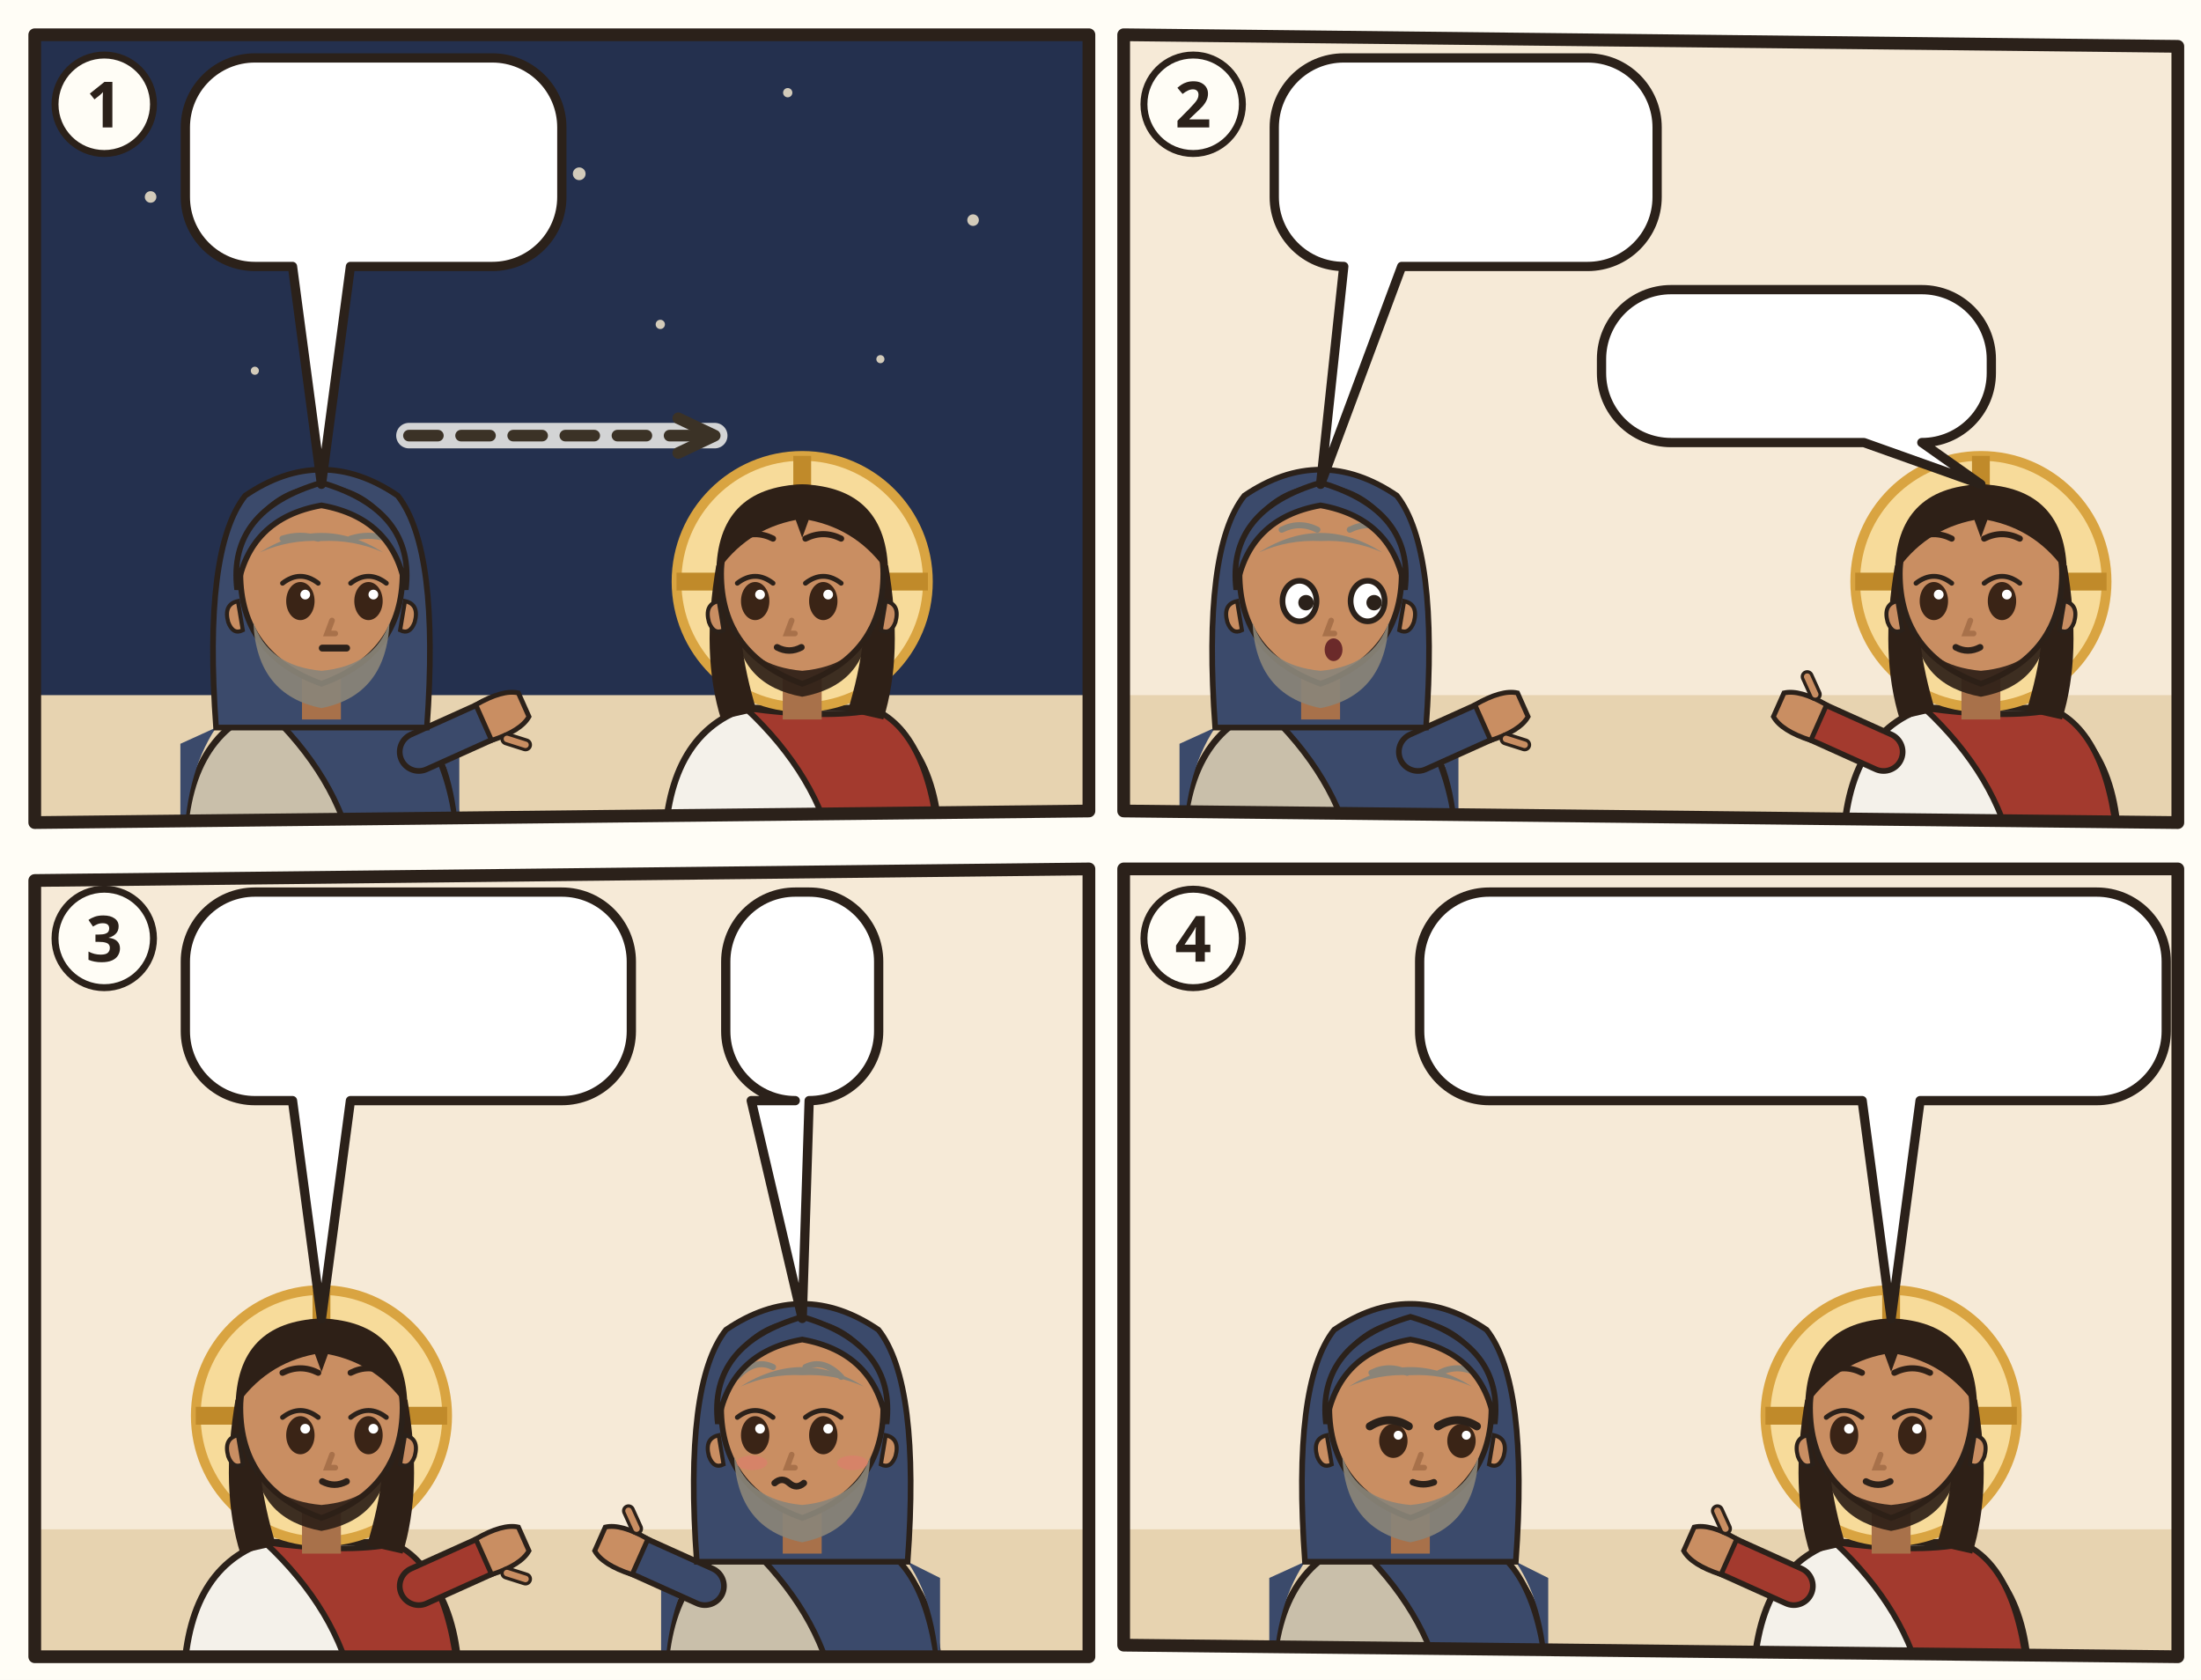
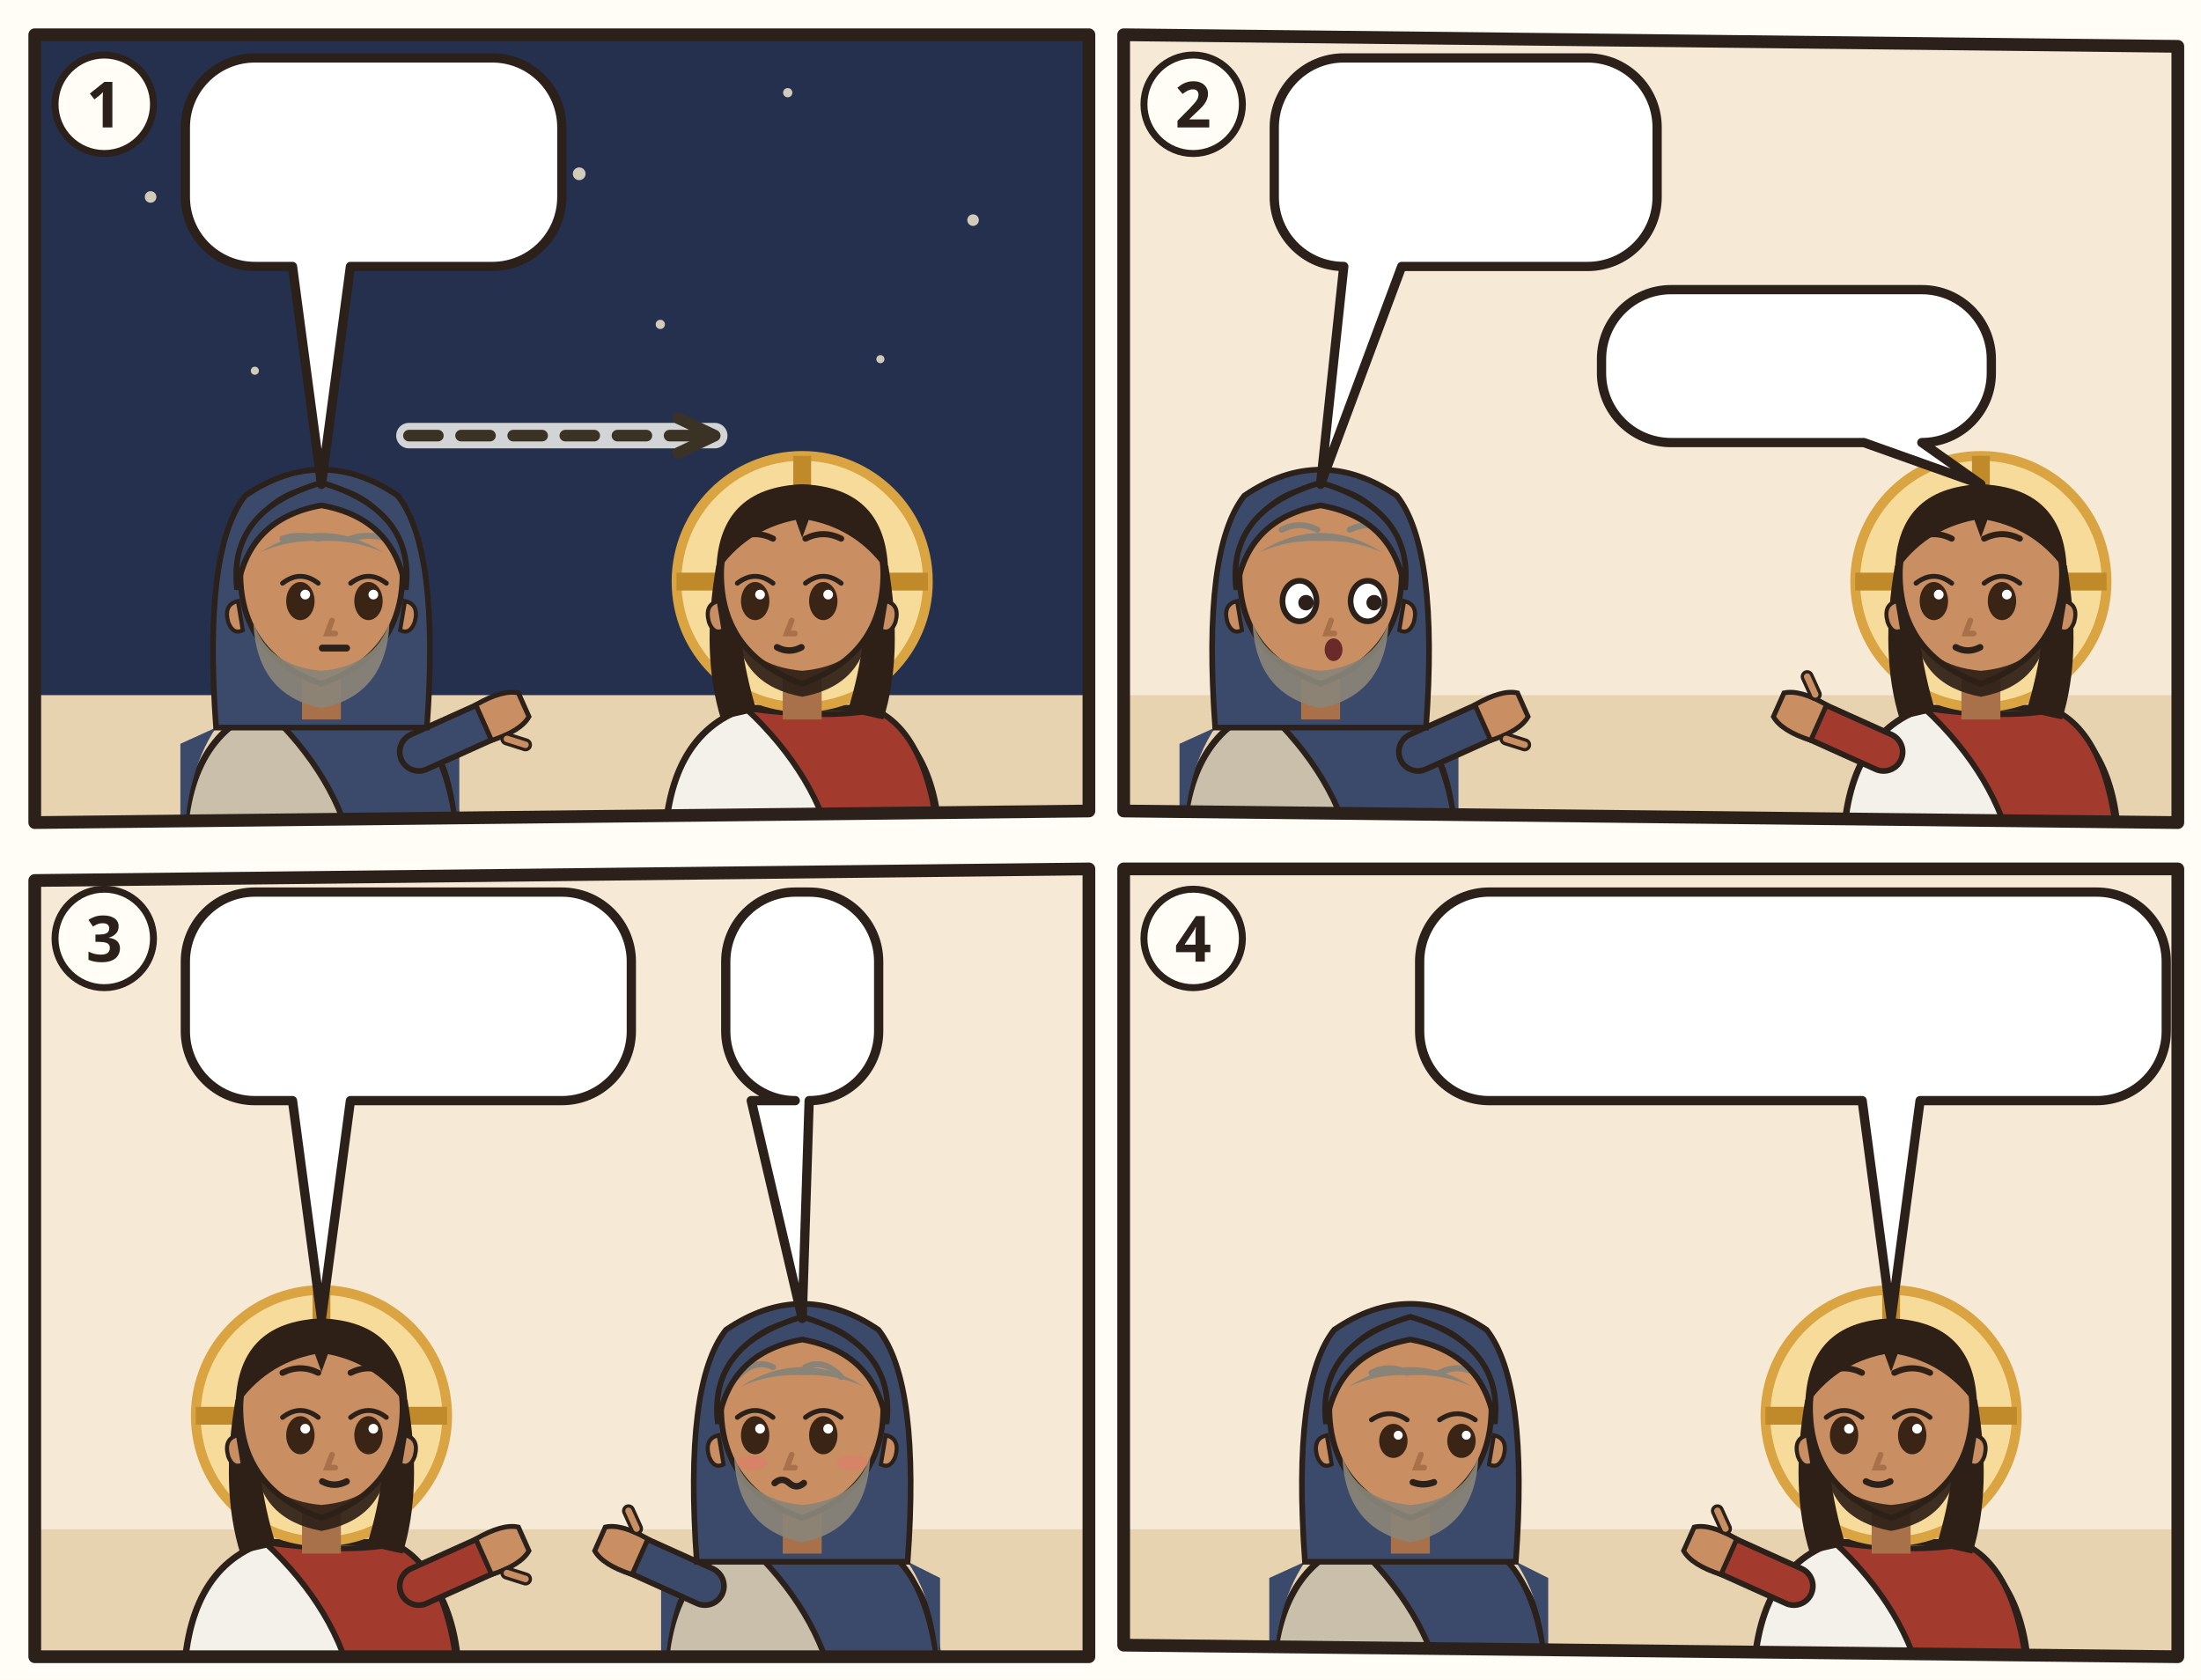
<svg xmlns="http://www.w3.org/2000/svg" viewBox="0 0 380 290">
  <rect width="380" height="290" fill="#FFFDF6" />
  <g transform="translate(4 4)">
    <clipPath id="an-cp-jhn-003-001-015-1">
      <polygon points="2,2 184,2 184,136 2,138" />
    </clipPath>
    <g clip-path="url(#an-cp-jhn-003-001-015-1)">
      <polygon points="2,2 184,2 184,136 2,138" fill="#F6EAD7" />
      <rect x="0" y="0" width="186" height="118" fill="#24304E" />
      <circle cx="22" cy="30" r="1" fill="#F2E6CC" opacity=".85" />
      <circle cx="58" cy="14" r="0.8" fill="#F2E6CC" opacity=".85" />
      <circle cx="96" cy="26" r="1.1" fill="#F2E6CC" opacity=".85" />
      <circle cx="132" cy="12" r="0.8" fill="#F2E6CC" opacity=".85" />
      <circle cx="164" cy="34" r="1" fill="#F2E6CC" opacity=".85" />
      <circle cx="148" cy="58" r="0.7" fill="#F2E6CC" opacity=".85" />
      <circle cx="40" cy="60" r="0.7" fill="#F2E6CC" opacity=".85" />
      <circle cx="110" cy="52" r="0.8" fill="#F2E6CC" opacity=".85" />
      <path d="M0 116h186v24H0z" fill="#E7D3B0" />
      <g transform="translate(51.5 96.4) scale(1.4)">
        <path d="M-17 34Q-17 19-7 15.6L7 15.6Q17 19 17 34z" fill="#C9BFAA" stroke="#2B211A" stroke-width=".8" />
        <path d="M-7 15.6Q3 17 9 15.8Q16 19 17 34L4 34Q2 24-7 15.6z" fill="#3B4A6B" stroke="#2B211A" stroke-width=".7" />
        <path d="M-13 18Q-17 24-17 34h-.4V20zM13 18Q17 24 17 34V20z" fill="#3B4A6B" />
        <path d="M12 21L21.1 16.9" stroke="#2B211A" stroke-width="5.4" stroke-linecap="round" />
        <path d="M12 21L21.1 16.9" stroke="#3B4A6B" stroke-width="4" stroke-linecap="round" />
        <g transform="translate(21.1 16.9) rotate(66)">
          <path d="M-2.4 1.2Q-2.8-2.6-1.6-4.2h3.2Q2.8-2.6 2.4 1.2z" fill="#C98E62" stroke="#2B211A" stroke-width=".6" />
          <path d="M3 -.6l1.6-1.8" stroke="#2B211A" stroke-width="1.6" stroke-linecap="round" />
          <path d="M3 -.6l1.6-1.8" stroke="#C98E62" stroke-width=".8" stroke-linecap="round" />
        </g>
        <path d="M-13 18Q-14.6-4-9.4-10.6Q0-17 9.4-10.6Q14.6-4 13 18z" fill="#3B4A6B" stroke="#2B211A" stroke-width=".7" />
        <path d="M-2.4 11h4.8v6h-4.8z" fill="#A8714A" />
        <path d="M-10 -1Q-10 9 0 12.6Q10 9 10 -1A10 10.6 0 0 0 -10 -1z" fill="#C98E62" stroke="#2B211A" stroke-width=".7" />
        <path d="M10.3 2.4q1.8.4 1.2 2.6-.6 1.6-1.8 1z M-10.3 2.4q-1.8.4-1.2 2.6.6 1.6 1.8 1z" fill="#C98E62" stroke="#2B211A" stroke-width=".5" />
        <path d="M-8.4 5Q-8 14 0 15.6Q8 14 8.4 5Q6.6 10.4 0 11Q-6.6 10.4-8.4 5z" fill="#8A8478" opacity=".92" />
        <ellipse cx="-2.6" cy="2.4" rx="1.75" ry="2.35" fill="#3A2416" />
        <path d="M-4.8 0.2Q-2.6 -1.5 -0.4 0.2" fill="none" stroke="#2B211A" stroke-width=".6" stroke-linecap="round" />
        <circle cx="-2.0" cy="1.6" r=".6" fill="#FFF" />
        <ellipse cx="5.8" cy="2.4" rx="1.75" ry="2.35" fill="#3A2416" />
        <path d="M3.6 0.2Q5.8 -1.5 8.0 0.2" fill="none" stroke="#2B211A" stroke-width=".6" stroke-linecap="round" />
        <circle cx="6.4" cy="1.6" r=".6" fill="#FFF" />
        <path d="M-4.8 -5.3Q-2.6 -6.0 -0.4 -5.3M3.6 -5.3Q5.8 -6.0 8.0 -5.3" fill="none" stroke="#8A8478" stroke-width=".75" stroke-linecap="round" />
        <path d="M1.3 4.8l-.6 1.6h1" fill="none" stroke="#A8714A" stroke-width=".7" stroke-linecap="round" />
        <path d="M0.1 8.2h3" stroke="#2B211A" stroke-width=".85" stroke-linecap="round" />
        <path d="M-7.6-3.6Q0-8.4 7.6-3.6Q4-5.2 0-5Q-4-5.2-7.6-3.6z" fill="#8A8478" />
        <path d="M-10.4 1Q-11.6-8.8 0-12.2Q11.6-8.8 10.4 1Q9-7.8 0-9.4Q-9-7.8-10.4 1z" fill="#3B4A6B" stroke="#2B211A" stroke-width=".7" />
        <use href="#an-a-lampe" x="1" y="16" width="14" height="14" />
      </g>
      <g transform="translate(134.5 96.4) scale(1.4)">
        <path d="M-17 34Q-17 19-7 15.6L7 15.6Q17 19 17 34z" fill="#F4F1EA" stroke="#2B211A" stroke-width=".8" />
        <path d="M-7 15.6Q3 17 9 15.8Q16 19 17 34L4 34Q2 24-7 15.6z" fill="#A33A2E" stroke="#2B211A" stroke-width=".7" />
        <circle r="15.5" fill="#F7DB9A" stroke="#D9A441" stroke-width="1.2" />
        <path d="M0-15.5v5M-15.5 0h5M15.5 0h-5" stroke="#C08A2A" stroke-width="2.2" />
        <path d="M-10.6 -2Q-12.5 9-10 17L-5.6 16Q-8.4 7-7.6-1z M10.6 -2Q12.5 9 10 17L5.6 16Q8.4 7 7.6-1z" fill="#2E2017" />
        <path d="M-2.4 11h4.8v6h-4.8z" fill="#A8714A" />
        <path d="M-10 -1Q-10 9 0 12.6Q10 9 10 -1A10 10.6 0 0 0 -10 -1z" fill="#C98E62" stroke="#2B211A" stroke-width=".7" />
        <path d="M10.3 2.4q1.8.4 1.2 2.6-.6 1.6-1.8 1z M-10.3 2.4q-1.8.4-1.2 2.6.6 1.6 1.8 1z" fill="#C98E62" stroke="#2B211A" stroke-width=".5" />
        <path d="M-8.2 5.6Q-7.6 12.8 0 14.2Q7.6 12.8 8.2 5.6Q6.6 10.4 0 11Q-6.6 10.4-8.2 5.6z" fill="#2E2017" opacity=".92" />
        <ellipse cx="-5.8" cy="2.4" rx="1.75" ry="2.35" fill="#3A2416" />
        <path d="M-8.0 0.2Q-5.8 -1.5 -3.6 0.2" fill="none" stroke="#2B211A" stroke-width=".6" stroke-linecap="round" />
        <circle cx="-5.2" cy="1.6" r=".6" fill="#FFF" />
        <ellipse cx="2.6" cy="2.4" rx="1.75" ry="2.35" fill="#3A2416" />
        <path d="M0.4 0.2Q2.6 -1.5 4.8 0.2" fill="none" stroke="#2B211A" stroke-width=".6" stroke-linecap="round" />
        <circle cx="3.2" cy="1.6" r=".6" fill="#FFF" />
        <path d="M-8.0 -5.3Q-5.8 -6.4 -3.6 -5.3M0.4 -5.3Q2.6 -6.4 4.8 -5.3" fill="none" stroke="#2E2017" stroke-width=".75" stroke-linecap="round" />
        <path d="M-1.3 4.8l-.6 1.6h1" fill="none" stroke="#A8714A" stroke-width=".7" stroke-linecap="round" />
        <path d="M-3.1 8.1Q-1.6 8.9 -0.1 8.1" fill="none" stroke="#2B211A" stroke-width=".8" stroke-linecap="round" />
        <path d="M-10.6-1Q-10.5-11.6 0-12Q10.5-11.6 10.6-1Q7-6.4 .8-7.6L0-5.4-.8-7.6Q-7-6.4-10.6-1z" fill="#2E2017" />
      </g>
      <path d="M66.6 71.2Q93.0 71.2 119.4 71.2" fill="none" stroke="#FFFDF6" stroke-width="4.4" stroke-linecap="round" opacity=".8" />
      <path d="M66.6 71.2Q93.0 71.2 119.4 71.2" fill="none" stroke="#3B3226" stroke-width="2" stroke-dasharray="5 4" stroke-linecap="round" />
      <path d="M113.1 74.2L119.4 71.2L113.1 68.2" fill="none" stroke="#3B3226" stroke-width="2" stroke-linecap="round" stroke-linejoin="round" />
      <g>
        <path d="M40 6H81A12 12 0 0 1 93 18V30A12 12 0 0 1 81 42L56.5 42L51.5 79.6L46.5 42H40A12 12 0 0 1 28 30V18A12 12 0 0 1 40 6Z" fill="#FFFFFF" stroke="#2B211A" stroke-width="1.6" stroke-linejoin="round" />
        <use href="#an-zeichen" x="34" y="12" width="24.0" height="24" />
        <use href="#an-gott" x="63.0" y="12" width="24.0" height="24" />
      </g>
      <use href="#an-z-nacht" x="20" y="46" width="12.0" height="12.0" />
    </g>
    <polygon points="2,2 184,2 184,136 2,138" fill="none" stroke="#2B211A" stroke-width="2.2" stroke-linejoin="round" />
    <circle cx="14" cy="14" r="8.5" fill="#FFFDF6" stroke="#2B211A" stroke-width="1.2" />
    <text x="14" y="18" text-anchor="middle" font-family="sans-serif" font-size="11" font-weight="700" fill="#2B211A">1</text>
  </g>
  <g transform="translate(192 4)">
    <clipPath id="an-cp-jhn-003-001-015-2">
      <polygon points="2,2 184,4 184,138 2,136" />
    </clipPath>
    <g clip-path="url(#an-cp-jhn-003-001-015-2)">
      <polygon points="2,2 184,4 184,138 2,136" fill="#F6EAD7" />
      <path d="M0 116h186v24H0z" fill="#E7D3B0" />
      <g transform="translate(36 96.4) scale(1.4)">
        <path d="M-17 34Q-17 19-7 15.6L7 15.6Q17 19 17 34z" fill="#C9BFAA" stroke="#2B211A" stroke-width=".8" />
        <path d="M-7 15.6Q3 17 9 15.8Q16 19 17 34L4 34Q2 24-7 15.6z" fill="#3B4A6B" stroke="#2B211A" stroke-width=".7" />
        <path d="M-13 18Q-17 24-17 34h-.4V20zM13 18Q17 24 17 34V20z" fill="#3B4A6B" />
        <path d="M12 21L21.1 16.9" stroke="#2B211A" stroke-width="5.4" stroke-linecap="round" />
        <path d="M12 21L21.1 16.9" stroke="#3B4A6B" stroke-width="4" stroke-linecap="round" />
        <g transform="translate(21.1 16.9) rotate(66)">
          <path d="M-2.4 1.2Q-2.8-2.6-1.6-4.2h3.2Q2.8-2.6 2.4 1.2z" fill="#C98E62" stroke="#2B211A" stroke-width=".6" />
          <path d="M3 -.6l1.6-1.8" stroke="#2B211A" stroke-width="1.6" stroke-linecap="round" />
          <path d="M3 -.6l1.6-1.8" stroke="#C98E62" stroke-width=".8" stroke-linecap="round" />
        </g>
        <path d="M-13 18Q-14.6-4-9.4-10.6Q0-17 9.4-10.6Q14.6-4 13 18z" fill="#3B4A6B" stroke="#2B211A" stroke-width=".7" />
        <path d="M-2.4 11h4.8v6h-4.8z" fill="#A8714A" />
        <path d="M-10 -1Q-10 9 0 12.6Q10 9 10 -1A10 10.6 0 0 0 -10 -1z" fill="#C98E62" stroke="#2B211A" stroke-width=".7" />
        <path d="M10.3 2.4q1.8.4 1.2 2.6-.6 1.6-1.8 1z M-10.3 2.4q-1.8.4-1.2 2.6.6 1.6 1.8 1z" fill="#C98E62" stroke="#2B211A" stroke-width=".5" />
        <path d="M-8.4 5Q-8 14 0 15.6Q8 14 8.4 5Q6.6 10.4 0 11Q-6.6 10.4-8.4 5z" fill="#8A8478" opacity=".92" />
        <ellipse cx="-2.6" cy="2.4" rx="2.1" ry="2.5" fill="#FFF" stroke="#2B211A" stroke-width=".7" />
        <circle cx="-1.8" cy="2.6" r=".95" fill="#2B211A" />
        <ellipse cx="5.8" cy="2.4" rx="2.1" ry="2.5" fill="#FFF" stroke="#2B211A" stroke-width=".7" />
        <circle cx="6.6" cy="2.6" r=".95" fill="#2B211A" />
        <path d="M-4.8 -6.4Q-2.6 -7.5 -0.4 -6.4M3.6 -6.4Q5.8 -7.5 8.0 -6.4" fill="none" stroke="#8A8478" stroke-width=".75" stroke-linecap="round" />
        <path d="M1.3 4.8l-.6 1.6h1" fill="none" stroke="#A8714A" stroke-width=".7" stroke-linecap="round" />
        <ellipse cx="1.6" cy="8.4" rx="1.1" ry="1.4" fill="#6B2A2A" />
        <path d="M-7.6-3.6Q0-8.4 7.6-3.6Q4-5.2 0-5Q-4-5.2-7.6-3.6z" fill="#8A8478" />
        <path d="M-10.4 1Q-11.6-8.8 0-12.2Q11.6-8.8 10.4 1Q9-7.8 0-9.4Q-9-7.8-10.4 1z" fill="#3B4A6B" stroke="#2B211A" stroke-width=".7" />
        <use href="#an-a-lampe" x="1" y="16" width="14" height="14" />
      </g>
      <g transform="translate(150 96.4) scale(1.4)">
        <path d="M-17 34Q-17 19-7 15.6L7 15.6Q17 19 17 34z" fill="#F4F1EA" stroke="#2B211A" stroke-width=".8" />
        <path d="M-7 15.6Q3 17 9 15.8Q16 19 17 34L4 34Q2 24-7 15.6z" fill="#A33A2E" stroke="#2B211A" stroke-width=".7" />
        <path d="M-12 21L-21.1 16.9" stroke="#2B211A" stroke-width="5.4" stroke-linecap="round" />
        <path d="M-12 21L-21.1 16.9" stroke="#A33A2E" stroke-width="4" stroke-linecap="round" />
        <g transform="translate(-21.1 16.9) rotate(294)">
          <path d="M-2.4 1.2Q-2.8-2.6-1.6-4.2h3.2Q2.8-2.6 2.4 1.2z" fill="#C98E62" stroke="#2B211A" stroke-width=".6" />
          <path d="M3 -.6l1.6-1.8" stroke="#2B211A" stroke-width="1.6" stroke-linecap="round" />
          <path d="M3 -.6l1.6-1.8" stroke="#C98E62" stroke-width=".8" stroke-linecap="round" />
        </g>
        <circle r="15.5" fill="#F7DB9A" stroke="#D9A441" stroke-width="1.2" />
        <path d="M0-15.5v5M-15.5 0h5M15.5 0h-5" stroke="#C08A2A" stroke-width="2.2" />
        <path d="M-10.6 -2Q-12.5 9-10 17L-5.6 16Q-8.4 7-7.6-1z M10.6 -2Q12.5 9 10 17L5.6 16Q8.4 7 7.6-1z" fill="#2E2017" />
        <path d="M-2.4 11h4.8v6h-4.8z" fill="#A8714A" />
        <path d="M-10 -1Q-10 9 0 12.6Q10 9 10 -1A10 10.6 0 0 0 -10 -1z" fill="#C98E62" stroke="#2B211A" stroke-width=".7" />
        <path d="M10.3 2.4q1.8.4 1.2 2.6-.6 1.6-1.8 1z M-10.3 2.4q-1.8.4-1.2 2.6.6 1.6 1.8 1z" fill="#C98E62" stroke="#2B211A" stroke-width=".5" />
        <path d="M-8.2 5.6Q-7.6 12.8 0 14.2Q7.6 12.8 8.2 5.6Q6.6 10.4 0 11Q-6.6 10.4-8.2 5.6z" fill="#2E2017" opacity=".92" />
        <ellipse cx="-5.8" cy="2.4" rx="1.75" ry="2.35" fill="#3A2416" />
        <path d="M-8.0 0.2Q-5.8 -1.5 -3.6 0.2" fill="none" stroke="#2B211A" stroke-width=".6" stroke-linecap="round" />
        <circle cx="-5.2" cy="1.6" r=".6" fill="#FFF" />
        <ellipse cx="2.6" cy="2.4" rx="1.75" ry="2.35" fill="#3A2416" />
        <path d="M0.4 0.2Q2.6 -1.5 4.8 0.2" fill="none" stroke="#2B211A" stroke-width=".6" stroke-linecap="round" />
        <circle cx="3.2" cy="1.6" r=".6" fill="#FFF" />
        <path d="M-8.0 -5.3Q-5.8 -6.4 -3.6 -5.3M0.4 -5.3Q2.6 -6.4 4.8 -5.3" fill="none" stroke="#2E2017" stroke-width=".75" stroke-linecap="round" />
        <path d="M-1.3 4.8l-.6 1.6h1" fill="none" stroke="#A8714A" stroke-width=".7" stroke-linecap="round" />
        <path d="M-3.1 8.1Q-1.6 8.9 -0.1 8.1" fill="none" stroke="#2B211A" stroke-width=".8" stroke-linecap="round" />
        <path d="M-10.6-1Q-10.5-11.6 0-12Q10.5-11.6 10.6-1Q7-6.4 .8-7.6L0-5.4-.8-7.6Q-7-6.4-10.6-1z" fill="#2E2017" />
      </g>
      <g>
        <path d="M40 6H82.1A12 12 0 0 1 94.1 18V30A12 12 0 0 1 82.1 42L50 42L36 79.6L40 42H40A12 12 0 0 1 28 30V18A12 12 0 0 1 40 6Z" fill="#FFFFFF" stroke="#2B211A" stroke-width="1.6" stroke-linejoin="round" />
        <use href="#an-z-geburt" x="34" y="12" width="34.7" height="24" />
        <use href="#an-z-frage" x="73.7" y="12" width="14.4" height="24" />
      </g>
      <g>
        <path d="M96.5 46H139.8A12 12 0 0 1 151.8 58V60.4A12 12 0 0 1 139.8 72.4L139.8 72.4L150 79.6L129.8 72.4H96.5A12 12 0 0 1 84.5 60.4V58A12 12 0 0 1 96.5 46Z" fill="#FFFFFF" stroke="#2B211A" stroke-width="1.6" stroke-linejoin="round" />
        <use href="#an-z-wasser" x="90.5" y="52" width="10.1" height="14.4" />
        <use href="#an-geist" x="105.6" y="52" width="14.4" height="14.4" />
        <use href="#an-z-geburt" x="125.0" y="52" width="20.8" height="14.4" />
      </g>
    </g>
    <polygon points="2,2 184,4 184,138 2,136" fill="none" stroke="#2B211A" stroke-width="2.2" stroke-linejoin="round" />
    <circle cx="14" cy="14" r="8.5" fill="#FFFDF6" stroke="#2B211A" stroke-width="1.2" />
    <text x="14" y="18" text-anchor="middle" font-family="sans-serif" font-size="11" font-weight="700" fill="#2B211A">2</text>
  </g>
  <g transform="translate(4 148)">
    <clipPath id="an-cp-jhn-003-001-015-3">
      <polygon points="2,4 184,2 184,138 2,138" />
    </clipPath>
    <g clip-path="url(#an-cp-jhn-003-001-015-3)">
      <polygon points="2,4 184,2 184,138 2,138" fill="#F6EAD7" />
      <path d="M0 116h186v24H0z" fill="#E7D3B0" />
      <g transform="translate(134.5 96.4) scale(1.4)">
        <path d="M-17 34Q-17 19-7 15.6L7 15.6Q17 19 17 34z" fill="#C9BFAA" stroke="#2B211A" stroke-width=".8" />
        <path d="M-7 15.6Q3 17 9 15.8Q16 19 17 34L4 34Q2 24-7 15.6z" fill="#3B4A6B" stroke="#2B211A" stroke-width=".7" />
        <path d="M-13 18Q-17 24-17 34h-.4V20zM13 18Q17 24 17 34V20z" fill="#3B4A6B" />
        <path d="M-12 21L-21.1 16.9" stroke="#2B211A" stroke-width="5.4" stroke-linecap="round" />
        <path d="M-12 21L-21.1 16.9" stroke="#3B4A6B" stroke-width="4" stroke-linecap="round" />
        <g transform="translate(-21.1 16.9) rotate(294)">
          <path d="M-2.4 1.2Q-2.8-2.6-1.6-4.2h3.2Q2.8-2.6 2.4 1.2z" fill="#C98E62" stroke="#2B211A" stroke-width=".6" />
          <path d="M3 -.6l1.6-1.8" stroke="#2B211A" stroke-width="1.6" stroke-linecap="round" />
          <path d="M3 -.6l1.6-1.8" stroke="#C98E62" stroke-width=".8" stroke-linecap="round" />
        </g>
        <path d="M-13 18Q-14.6-4-9.4-10.6Q0-17 9.4-10.6Q14.6-4 13 18z" fill="#3B4A6B" stroke="#2B211A" stroke-width=".7" />
        <path d="M-2.4 11h4.8v6h-4.8z" fill="#A8714A" />
        <path d="M-10 -1Q-10 9 0 12.6Q10 9 10 -1A10 10.6 0 0 0 -10 -1z" fill="#C98E62" stroke="#2B211A" stroke-width=".7" />
        <path d="M10.3 2.4q1.8.4 1.2 2.6-.6 1.6-1.8 1z M-10.3 2.4q-1.8.4-1.2 2.6.6 1.6 1.8 1z" fill="#C98E62" stroke="#2B211A" stroke-width=".5" />
        <path d="M-8.4 5Q-8 14 0 15.6Q8 14 8.4 5Q6.6 10.4 0 11Q-6.6 10.4-8.4 5z" fill="#8A8478" opacity=".92" />
        <ellipse cx="-5.8" cy="2.4" rx="1.75" ry="2.35" fill="#3A2416" />
        <path d="M-8.0 0.2Q-5.8 -1.5 -3.6 0.2" fill="none" stroke="#2B211A" stroke-width=".6" stroke-linecap="round" />
        <circle cx="-5.2" cy="1.6" r=".6" fill="#FFF" />
        <ellipse cx="2.6" cy="2.4" rx="1.75" ry="2.35" fill="#3A2416" />
        <path d="M0.4 0.2Q2.6 -1.5 4.8 0.2" fill="none" stroke="#2B211A" stroke-width=".6" stroke-linecap="round" />
        <circle cx="3.2" cy="1.6" r=".6" fill="#FFF" />
        <path d="M-8.0 -4.8Q-5.8 -7.1 -3.6 -6.0M0.4 -6.0Q2.6 -7.1 4.8 -4.8" fill="none" stroke="#8A8478" stroke-width=".75" stroke-linecap="round" />
        <path d="M-1.3 4.8l-.6 1.6h1" fill="none" stroke="#A8714A" stroke-width=".7" stroke-linecap="round" />
        <ellipse cx="-6.2" cy="5.8" rx="1.9" ry=".9" fill="#E07A6E" opacity=".55" />
        <ellipse cx="6.2" cy="5.8" rx="1.9" ry=".9" fill="#E07A6E" opacity=".55" />
        <path d="M-3.4 8.3q.9-.8 1.8 0t1.8 0" fill="none" stroke="#2B211A" stroke-width=".8" stroke-linecap="round" />
        <path d="M-7.6-3.6Q0-8.4 7.6-3.6Q4-5.2 0-5Q-4-5.2-7.6-3.6z" fill="#8A8478" />
        <path d="M-10.4 1Q-11.6-8.8 0-12.2Q11.6-8.8 10.4 1Q9-7.8 0-9.4Q-9-7.8-10.4 1z" fill="#3B4A6B" stroke="#2B211A" stroke-width=".7" />
        <use href="#an-a-lampe" x="1" y="16" width="14" height="14" />
      </g>
      <g transform="translate(51.5 96.4) scale(1.4)">
        <path d="M-17 34Q-17 19-7 15.6L7 15.6Q17 19 17 34z" fill="#F4F1EA" stroke="#2B211A" stroke-width=".8" />
        <path d="M-7 15.6Q3 17 9 15.8Q16 19 17 34L4 34Q2 24-7 15.6z" fill="#A33A2E" stroke="#2B211A" stroke-width=".7" />
        <path d="M12 21L21.1 16.9" stroke="#2B211A" stroke-width="5.4" stroke-linecap="round" />
        <path d="M12 21L21.1 16.9" stroke="#A33A2E" stroke-width="4" stroke-linecap="round" />
        <g transform="translate(21.1 16.9) rotate(66)">
          <path d="M-2.4 1.2Q-2.8-2.6-1.6-4.2h3.2Q2.8-2.6 2.4 1.2z" fill="#C98E62" stroke="#2B211A" stroke-width=".6" />
          <path d="M3 -.6l1.6-1.8" stroke="#2B211A" stroke-width="1.6" stroke-linecap="round" />
          <path d="M3 -.6l1.6-1.8" stroke="#C98E62" stroke-width=".8" stroke-linecap="round" />
        </g>
        <circle r="15.5" fill="#F7DB9A" stroke="#D9A441" stroke-width="1.2" />
        <path d="M0-15.5v5M-15.5 0h5M15.5 0h-5" stroke="#C08A2A" stroke-width="2.2" />
        <path d="M-10.6 -2Q-12.5 9-10 17L-5.6 16Q-8.4 7-7.6-1z M10.6 -2Q12.5 9 10 17L5.6 16Q8.4 7 7.6-1z" fill="#2E2017" />
        <path d="M-2.4 11h4.8v6h-4.8z" fill="#A8714A" />
        <path d="M-10 -1Q-10 9 0 12.6Q10 9 10 -1A10 10.6 0 0 0 -10 -1z" fill="#C98E62" stroke="#2B211A" stroke-width=".7" />
        <path d="M10.3 2.4q1.8.4 1.2 2.6-.6 1.6-1.8 1z M-10.3 2.4q-1.8.4-1.2 2.6.6 1.6 1.8 1z" fill="#C98E62" stroke="#2B211A" stroke-width=".5" />
        <path d="M-8.2 5.6Q-7.6 12.8 0 14.2Q7.6 12.8 8.2 5.6Q6.6 10.4 0 11Q-6.6 10.4-8.2 5.6z" fill="#2E2017" opacity=".92" />
        <ellipse cx="-2.6" cy="2.4" rx="1.75" ry="2.35" fill="#3A2416" />
        <path d="M-4.8 0.2Q-2.6 -1.5 -0.4 0.2" fill="none" stroke="#2B211A" stroke-width=".6" stroke-linecap="round" />
        <circle cx="-2.0" cy="1.6" r=".6" fill="#FFF" />
        <ellipse cx="5.8" cy="2.4" rx="1.75" ry="2.35" fill="#3A2416" />
        <path d="M3.6 0.2Q5.8 -1.5 8.0 0.2" fill="none" stroke="#2B211A" stroke-width=".6" stroke-linecap="round" />
        <circle cx="6.4" cy="1.6" r=".6" fill="#FFF" />
        <path d="M-4.8 -5.3Q-2.6 -6.4 -0.4 -5.3M3.6 -5.3Q5.8 -6.4 8.0 -5.3" fill="none" stroke="#2E2017" stroke-width=".75" stroke-linecap="round" />
        <path d="M1.3 4.8l-.6 1.6h1" fill="none" stroke="#A8714A" stroke-width=".7" stroke-linecap="round" />
        <path d="M0.1 8.1Q1.6 8.9 3.1 8.1" fill="none" stroke="#2B211A" stroke-width=".8" stroke-linecap="round" />
        <path d="M-10.6-1Q-10.5-11.6 0-12Q10.5-11.6 10.6-1Q7-6.4 .8-7.6L0-5.4-.8-7.6Q-7-6.4-10.6-1z" fill="#2E2017" />
      </g>
      <use href="#an-z-nicht-verstehen" x="154.3" y="73.2" width="20" height="16" />
      <g>
        <path d="M40 6H93A12 12 0 0 1 105 18V30A12 12 0 0 1 93 42L56.5 42L51.5 79.6L46.5 42H40A12 12 0 0 1 28 30V18A12 12 0 0 1 40 6Z" fill="#FFFFFF" stroke="#2B211A" stroke-width="1.6" stroke-linejoin="round" />
        <use href="#an-z-wind" x="34" y="12" width="36.0" height="24" />
        <use href="#an-geist" x="75.0" y="12" width="24.0" height="24" />
      </g>
      <g>
        <path d="M133.3 6H135.7A12 12 0 0 1 147.7 18V30A12 12 0 0 1 135.7 42L135.7 42L134.5 79.6L125.7 42H133.3A12 12 0 0 1 121.3 30V18A12 12 0 0 1 133.3 6Z" fill="#FFFFFF" stroke="#2B211A" stroke-width="1.6" stroke-linejoin="round" />
        <use href="#an-z-frage" x="127.3" y="12" width="14.4" height="24" />
      </g>
    </g>
    <polygon points="2,4 184,2 184,138 2,138" fill="none" stroke="#2B211A" stroke-width="2.2" stroke-linejoin="round" />
    <circle cx="14" cy="14" r="8.5" fill="#FFFDF6" stroke="#2B211A" stroke-width="1.2" />
    <text x="14" y="18" text-anchor="middle" font-family="sans-serif" font-size="11" font-weight="700" fill="#2B211A">3</text>
  </g>
  <g transform="translate(192 148)">
    <clipPath id="an-cp-jhn-003-001-015-4">
      <polygon points="2,2 184,2 184,138 2,136" />
    </clipPath>
    <g clip-path="url(#an-cp-jhn-003-001-015-4)">
      <polygon points="2,2 184,2 184,138 2,136" fill="#F6EAD7" />
      <path d="M0 116h186v24H0z" fill="#E7D3B0" />
      <g transform="translate(51.5 96.4) scale(1.4)">
        <path d="M-17 34Q-17 19-7 15.6L7 15.6Q17 19 17 34z" fill="#C9BFAA" stroke="#2B211A" stroke-width=".8" />
        <path d="M-7 15.6Q3 17 9 15.8Q16 19 17 34L4 34Q2 24-7 15.6z" fill="#3B4A6B" stroke="#2B211A" stroke-width=".7" />
        <path d="M-13 18Q-17 24-17 34h-.4V20zM13 18Q17 24 17 34V20z" fill="#3B4A6B" />
        <path d="M-13 18Q-14.6-4-9.4-10.6Q0-17 9.4-10.6Q14.6-4 13 18z" fill="#3B4A6B" stroke="#2B211A" stroke-width=".7" />
        <path d="M-2.4 11h4.8v6h-4.8z" fill="#A8714A" />
        <path d="M-10 -1Q-10 9 0 12.6Q10 9 10 -1A10 10.6 0 0 0 -10 -1z" fill="#C98E62" stroke="#2B211A" stroke-width=".7" />
        <path d="M10.3 2.4q1.8.4 1.2 2.6-.6 1.6-1.8 1z M-10.3 2.4q-1.8.4-1.2 2.6.6 1.6 1.8 1z" fill="#C98E62" stroke="#2B211A" stroke-width=".5" />
        <path d="M-8.4 5Q-8 14 0 15.6Q8 14 8.4 5Q6.6 10.4 0 11Q-6.6 10.4-8.4 5z" fill="#8A8478" opacity=".92" />
        <ellipse cx="-2.1" cy="3.1" rx="1.75" ry="2.1" fill="#3A2416" />
-         <path d="M-5.0 1.3Q-2.6 -0.2 -0.2 1.3" fill="none" stroke="#2B211A" stroke-width="1" stroke-linecap="round" />
+         <path d="M-4.8 0.5Q-2.6 -1.0 -0.4 0.5" fill="none" stroke="#2B211A" stroke-width=".6" stroke-linecap="round" />
        <circle cx="-1.5" cy="2.4" r=".55" fill="#FFF" />
        <ellipse cx="6.3" cy="3.1" rx="1.75" ry="2.1" fill="#3A2416" />
-         <path d="M3.4 1.3Q5.8 -0.2 8.2 1.3" fill="none" stroke="#2B211A" stroke-width="1" stroke-linecap="round" />
+         <path d="M3.6 0.5Q5.8 -1.0 8.0 0.5" fill="none" stroke="#2B211A" stroke-width=".6" stroke-linecap="round" />
        <circle cx="6.9" cy="2.4" r=".55" fill="#FFF" />
        <path d="M-4.8 -5.3Q-2.6 -6.4 -0.4 -5.3M3.6 -5.3Q5.8 -6.4 8.0 -5.3" fill="none" stroke="#8A8478" stroke-width=".75" stroke-linecap="round" />
        <path d="M1.3 4.8l-.6 1.6h1" fill="none" stroke="#A8714A" stroke-width=".7" stroke-linecap="round" />
        <path d="M0.3 8.2Q1.6 8.7 2.9 8.2" fill="none" stroke="#2B211A" stroke-width=".8" stroke-linecap="round" />
        <path d="M-7.6-3.6Q0-8.4 7.6-3.6Q4-5.2 0-5Q-4-5.2-7.6-3.6z" fill="#8A8478" />
        <path d="M-10.4 1Q-11.6-8.8 0-12.2Q11.6-8.8 10.4 1Q9-7.8 0-9.4Q-9-7.8-10.4 1z" fill="#3B4A6B" stroke="#2B211A" stroke-width=".7" />
        <use href="#an-a-lampe" x="1" y="16" width="14" height="14" />
      </g>
      <g transform="translate(134.5 96.4) scale(1.4)">
        <path d="M-17 34Q-17 19-7 15.6L7 15.6Q17 19 17 34z" fill="#F4F1EA" stroke="#2B211A" stroke-width=".8" />
        <path d="M-7 15.6Q3 17 9 15.8Q16 19 17 34L4 34Q2 24-7 15.6z" fill="#A33A2E" stroke="#2B211A" stroke-width=".7" />
        <path d="M-12 21L-21.1 16.9" stroke="#2B211A" stroke-width="5.4" stroke-linecap="round" />
        <path d="M-12 21L-21.1 16.9" stroke="#A33A2E" stroke-width="4" stroke-linecap="round" />
        <g transform="translate(-21.1 16.9) rotate(294)">
          <path d="M-2.4 1.2Q-2.8-2.6-1.6-4.2h3.2Q2.8-2.6 2.4 1.2z" fill="#C98E62" stroke="#2B211A" stroke-width=".6" />
          <path d="M3 -.6l1.6-1.8" stroke="#2B211A" stroke-width="1.6" stroke-linecap="round" />
          <path d="M3 -.6l1.6-1.8" stroke="#C98E62" stroke-width=".8" stroke-linecap="round" />
        </g>
        <circle r="15.5" fill="#F7DB9A" stroke="#D9A441" stroke-width="1.2" />
        <path d="M0-15.5v5M-15.5 0h5M15.5 0h-5" stroke="#C08A2A" stroke-width="2.2" />
        <path d="M-10.6 -2Q-12.5 9-10 17L-5.6 16Q-8.4 7-7.6-1z M10.6 -2Q12.5 9 10 17L5.6 16Q8.4 7 7.6-1z" fill="#2E2017" />
        <path d="M-2.4 11h4.8v6h-4.8z" fill="#A8714A" />
        <path d="M-10 -1Q-10 9 0 12.6Q10 9 10 -1A10 10.6 0 0 0 -10 -1z" fill="#C98E62" stroke="#2B211A" stroke-width=".7" />
        <path d="M10.3 2.4q1.8.4 1.2 2.6-.6 1.6-1.8 1z M-10.3 2.4q-1.8.4-1.2 2.6.6 1.6 1.8 1z" fill="#C98E62" stroke="#2B211A" stroke-width=".5" />
        <path d="M-8.2 5.6Q-7.6 12.8 0 14.2Q7.6 12.8 8.2 5.6Q6.6 10.4 0 11Q-6.6 10.4-8.2 5.6z" fill="#2E2017" opacity=".92" />
        <ellipse cx="-5.8" cy="2.4" rx="1.75" ry="2.35" fill="#3A2416" />
        <path d="M-8.0 0.2Q-5.8 -1.5 -3.6 0.2" fill="none" stroke="#2B211A" stroke-width=".6" stroke-linecap="round" />
        <circle cx="-5.2" cy="1.6" r=".6" fill="#FFF" />
        <ellipse cx="2.6" cy="2.4" rx="1.75" ry="2.35" fill="#3A2416" />
        <path d="M0.4 0.2Q2.6 -1.5 4.8 0.2" fill="none" stroke="#2B211A" stroke-width=".6" stroke-linecap="round" />
        <circle cx="3.2" cy="1.6" r=".6" fill="#FFF" />
        <path d="M-8.0 -5.3Q-5.8 -6.4 -3.6 -5.3M0.4 -5.3Q2.6 -6.4 4.8 -5.3" fill="none" stroke="#2E2017" stroke-width=".75" stroke-linecap="round" />
        <path d="M-1.3 4.8l-.6 1.6h1" fill="none" stroke="#A8714A" stroke-width=".7" stroke-linecap="round" />
        <path d="M-3.1 8.1Q-1.6 8.9 -0.1 8.1" fill="none" stroke="#2B211A" stroke-width=".8" stroke-linecap="round" />
        <path d="M-10.6-1Q-10.5-11.6 0-12Q10.5-11.6 10.6-1Q7-6.4 .8-7.6L0-5.4-.8-7.6Q-7-6.4-10.6-1z" fill="#2E2017" />
      </g>
      <g>
        <path d="M65.1 6H170A12 12 0 0 1 182 18V30A12 12 0 0 1 170 42L139.5 42L134.5 79.6L129.5 42H65.1A12 12 0 0 1 53.1 30V18A12 12 0 0 1 65.1 6Z" fill="#FFFFFF" stroke="#2B211A" stroke-width="1.6" stroke-linejoin="round" />
        <use href="#an-eherne-schlange" x="59.1" y="12" width="15.7" height="24" />
        <use href="#an-kreuz" x="79.8" y="12" width="16.4" height="24" />
        <use href="#an-z-erhoehen" x="101.1" y="12" width="18.9" height="24" />
        <use href="#an-z-glauben" x="125.0" y="12" width="22.0" height="24" />
        <use href="#an-z-leben" x="152.0" y="12" width="24.0" height="24" />
      </g>
    </g>
    <polygon points="2,2 184,2 184,138 2,136" fill="none" stroke="#2B211A" stroke-width="2.2" stroke-linejoin="round" />
    <circle cx="14" cy="14" r="8.5" fill="#FFFDF6" stroke="#2B211A" stroke-width="1.2" />
    <text x="14" y="18" text-anchor="middle" font-family="sans-serif" font-size="11" font-weight="700" fill="#2B211A">4</text>
  </g>
</svg>
